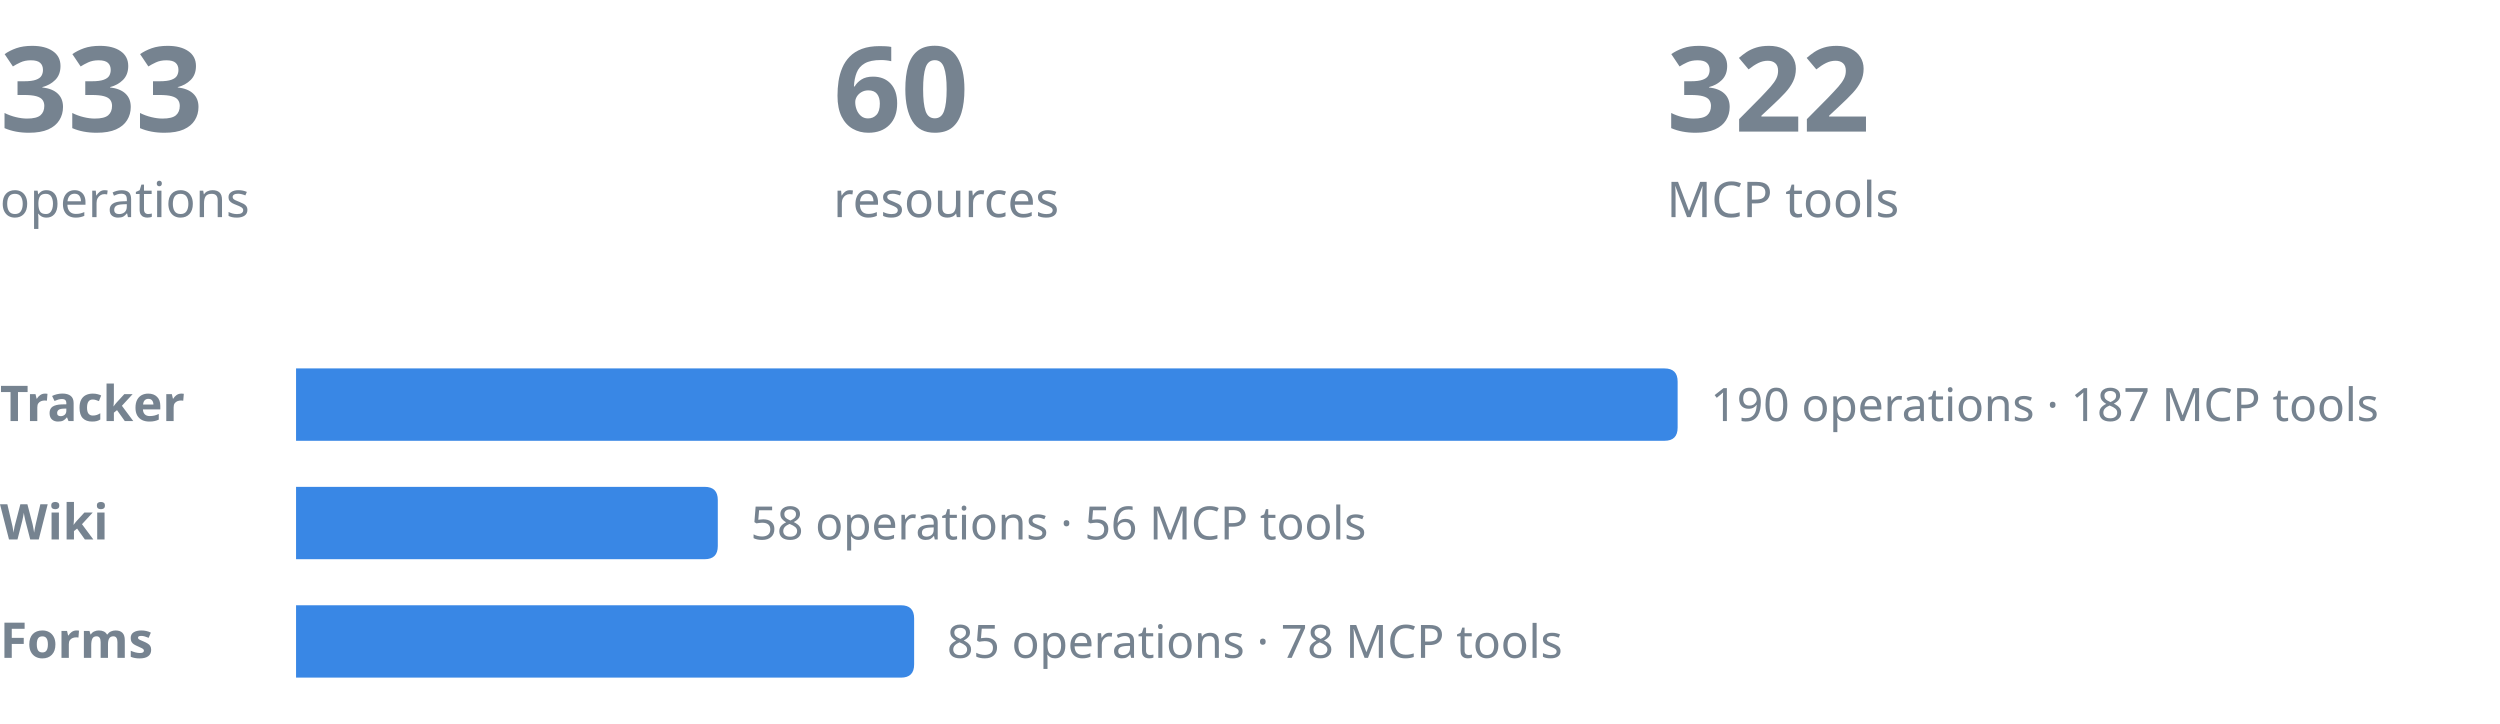
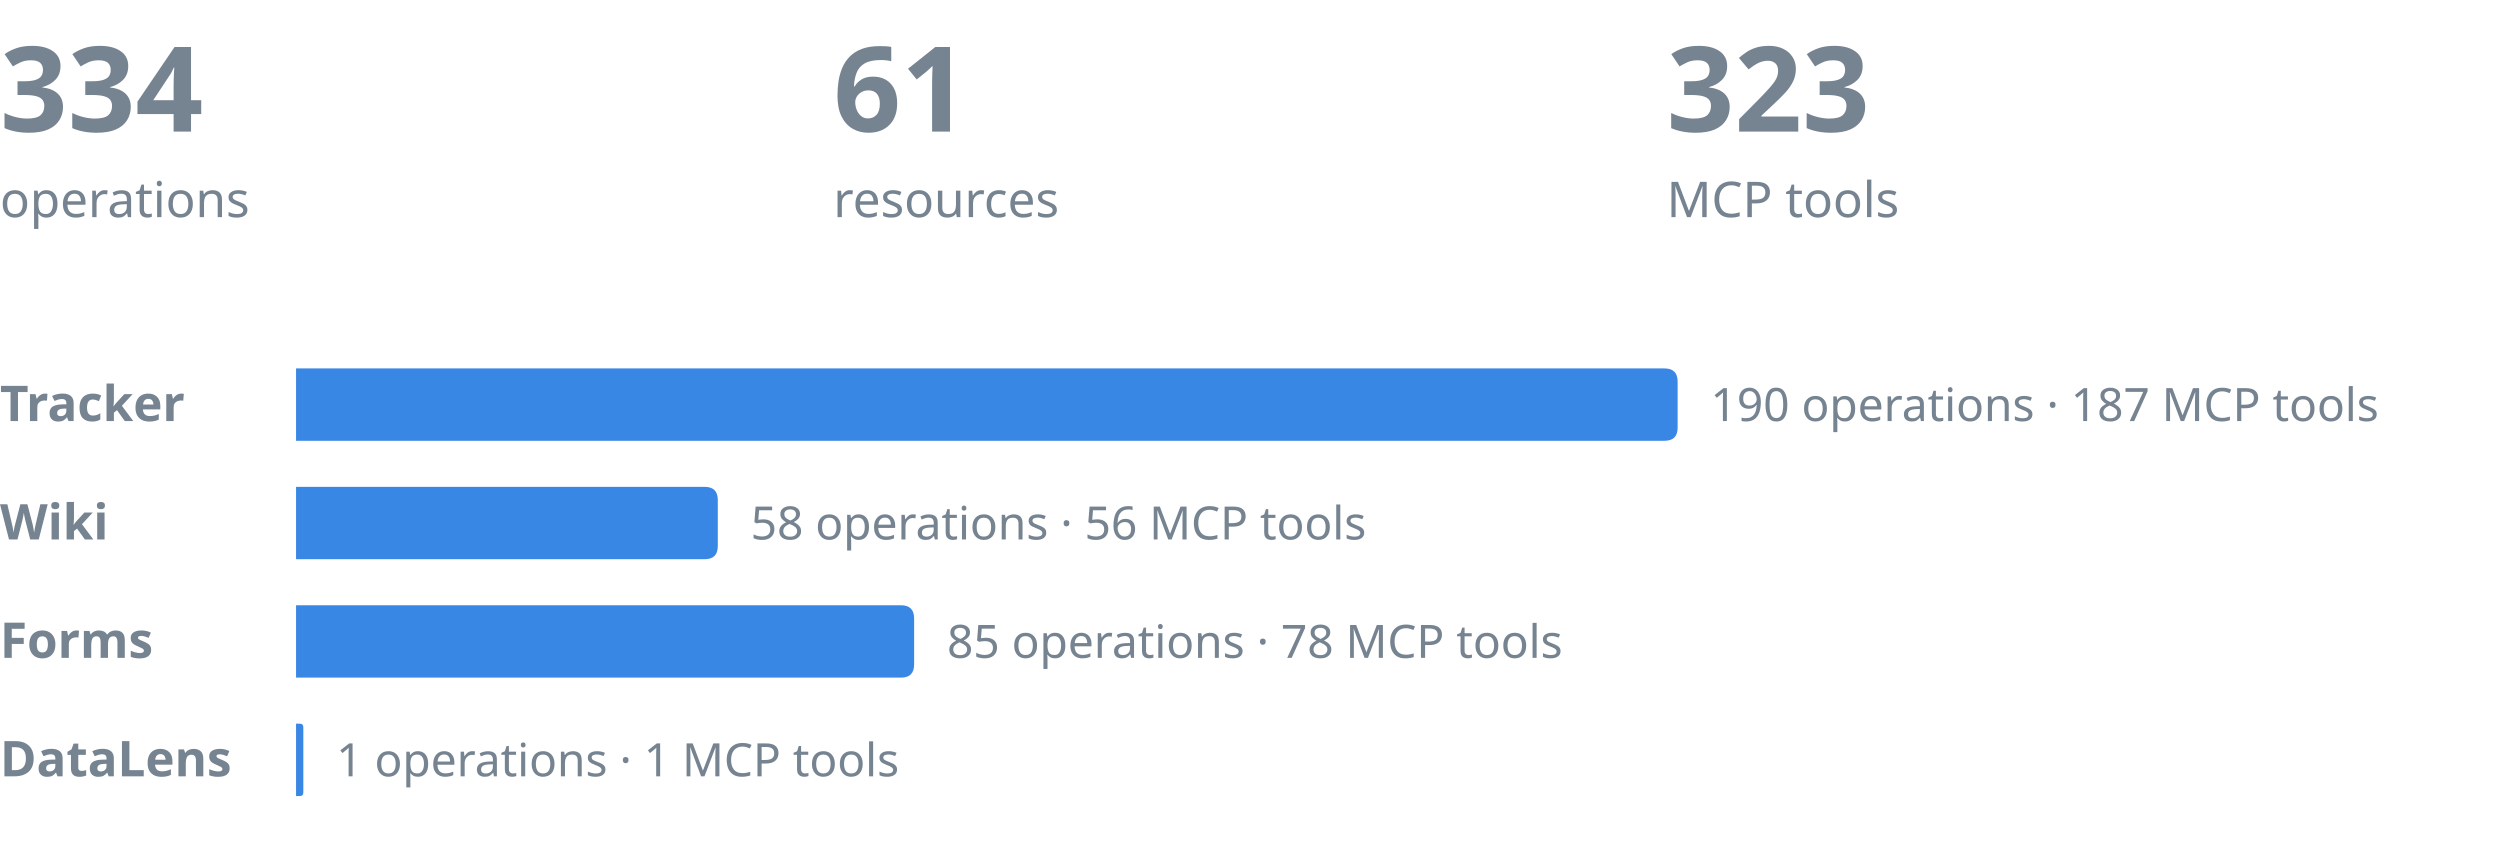
- <svg xmlns="http://www.w3.org/2000/svg" width="760" height="220" viewBox="0 0 760 220" font-family="-apple-system, BlinkMacSystemFont, 'Segoe UI', 'Noto Sans', Helvetica, Arial, sans-serif" role="img" aria-labelledby="title">
+ <svg xmlns="http://www.w3.org/2000/svg" width="760" height="256" viewBox="0 0 760 256" font-family="-apple-system, BlinkMacSystemFont, 'Segoe UI', 'Noto Sans', Helvetica, Arial, sans-serif" role="img" aria-labelledby="title">
  <style>.value{fill:#768390}.label{fill:#768390}.bar{fill:#3987e5}</style>
-   <text class="value" x="0" y="40" font-size="36" font-weight="600">333</text>
+   <text class="value" x="0" y="40" font-size="36" font-weight="600">334</text>
  <text class="label" x="0" y="66" font-size="15">operations</text>
-   <text class="value" x="253.333" y="40" font-size="36" font-weight="600">60</text>
+   <text class="value" x="253.333" y="40" font-size="36" font-weight="600">61</text>
  <text class="label" x="253.333" y="66" font-size="15">resources</text>
-   <text class="value" x="506.667" y="40" font-size="36" font-weight="600">322</text>
+   <text class="value" x="506.667" y="40" font-size="36" font-weight="600">323</text>
  <text class="label" x="506.667" y="66" font-size="15">MCP tools</text>
  <text class="value" x="0" y="128" font-size="15" font-weight="600">Tracker</text>
  <path class="bar" d="M90,112H506Q510,112 510,116V130Q510,134 506,134H90Z" />
  <text class="label" x="520" y="128" font-size="14">190 operations · 187 MCP tools</text>
  <text class="value" x="0" y="164" font-size="15" font-weight="600">Wiki</text>
  <path class="bar" d="M90,148H214.211Q218.211,148 218.211,152V166Q218.211,170 214.211,170H90Z" />
  <text class="label" x="228.211" y="164" font-size="14">58 operations · 56 MCP tools</text>
  <text class="value" x="0" y="200" font-size="15" font-weight="600">Forms</text>
  <path class="bar" d="M90,184H273.895Q277.895,184 277.895,188V202Q277.895,206 273.895,206H90Z" />
  <text class="label" x="287.895" y="200" font-size="14">85 operations · 78 MCP tools</text>
+   <text class="value" x="0" y="236" font-size="15" font-weight="600">DataLens</text>
+   <path class="bar" d="M90,220H91.105Q92.21,220 92.21,221.105V240.895Q92.21,242 91.105,242H90Z" />
+   <text class="label" x="102.211" y="236" font-size="14">1 operations · 1 MCP tools</text>
</svg>
